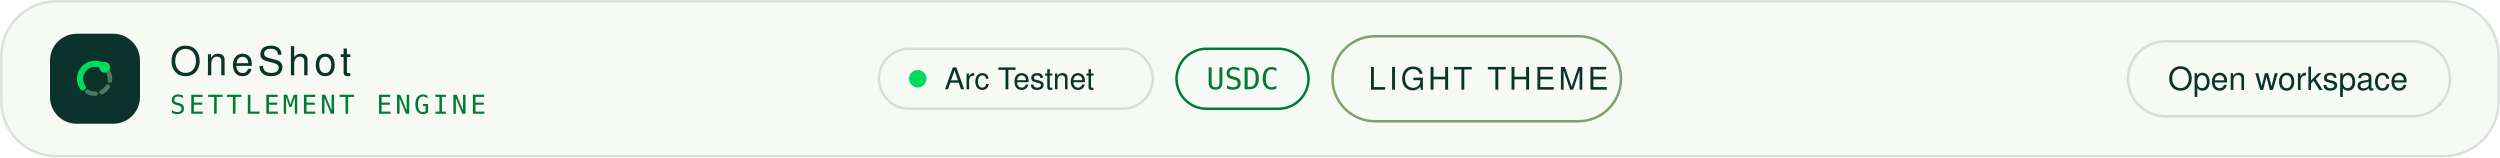
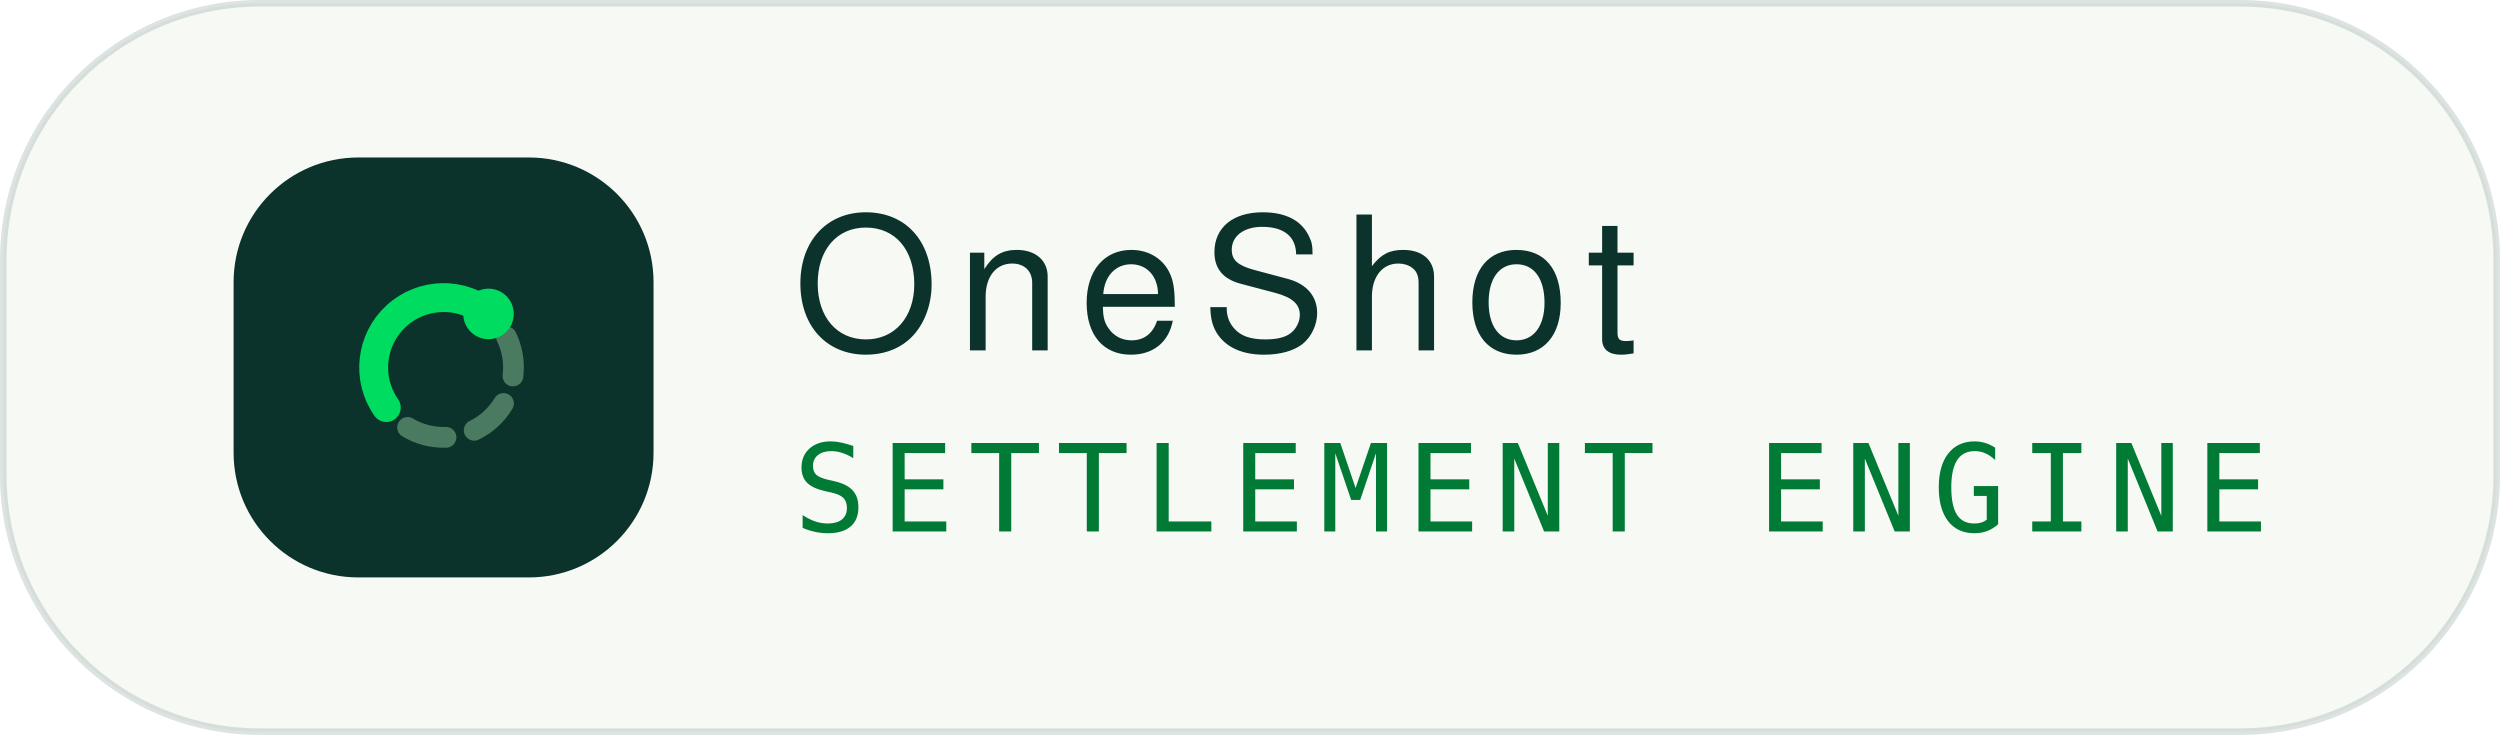
- <svg xmlns="http://www.w3.org/2000/svg" width="1000" height="63" viewBox="0 0 1000 63" role="img" aria-label="OneShot settlement engine — Arc Testnet, USDC, open workspace">
-   <rect x="0.5" y="0.5" width="999" height="62" rx="22" fill="#f7f9f4" stroke="rgba(11, 51, 44, 0.14)" />
-   <g transform="translate(20 13.5) scale(0.5625)">
+ <svg xmlns="http://www.w3.org/2000/svg" width="381" height="112" viewBox="0 0 381 112" role="img" aria-label="OneShot — settlement engine">
+   <rect x="0.5" y="0.5" width="380" height="111" rx="39.1" fill="#f7f9f4" stroke="rgba(11, 51, 44, 0.14)" />
+   <g transform="translate(35.6 24.0) scale(1)">
    <rect width="64" height="64" rx="19" fill="#0b332c" />
    <g transform="translate(10 10) scale(0.6875)">
      <path d="M45.93 25.20 A15.5 15.5 0 0 1 47.38 33.89" fill="none" stroke="#4a7a60" stroke-width="4.6" stroke-linecap="round" />
      <path d="M45.29 39.98 A15.5 15.5 0 0 1 38.79 45.93" fill="none" stroke="#4a7a60" stroke-width="4.6" stroke-linecap="round" />
      <path d="M32.54 47.49 A15.5 15.5 0 0 1 24.02 45.29" fill="none" stroke="#4a7a60" stroke-width="4.6" stroke-linecap="round" />
      <path d="M19.30 40.89 A15.5 15.5 0 0 1 41.96 20.13" fill="none" stroke="#00dc5f" stroke-width="6.4" stroke-linecap="round" />
      <circle cx="41.96" cy="20.13" r="5.6" fill="#00dc5f" />
    </g>
  </g>
-   <text x="68" y="30.1" font-family="Rubik, 'Helvetica Neue', Helvetica, Arial, sans-serif" font-size="16" font-weight="300" letter-spacing="1.6" fill="#0b332c">OneShot</text>
-   <text x="68" y="45.5" font-family="ui-monospace, SFMono-Regular, Menlo, monospace" font-size="10.4" font-weight="300" letter-spacing="1.248" fill="#007a34">SETTLEMENT ENGINE</text>
-   <g>
-     <rect x="351.6" y="19.5" width="109.5" height="24" rx="12" fill="none" stroke="rgba(11, 51, 44, 0.14)" />
-     <circle cx="367.1" cy="31.5" r="3.5" fill="#00dc5f" />
-     <text x="377.8" y="35.7" font-family="Rubik, 'Helvetica Neue', Helvetica, Arial, sans-serif" font-size="12" font-weight="300" fill="#0b332c">Arc Testnet</text>
-     <rect x="470.6" y="19.5" width="52.8" height="24" rx="12" fill="none" stroke="#007a34" />
-     <text x="482.6" y="35.7" font-family="ui-monospace, SFMono-Regular, Menlo, monospace" font-size="12" font-weight="300" fill="#007a34">USDC</text>
-     <rect x="533.0" y="14.5" width="115.4" height="34" rx="17" fill="none" stroke="#7fa070" />
-     <text x="547.4" y="35.868" font-family="Rubik, 'Helvetica Neue', Helvetica, Arial, sans-serif" font-size="12.48" font-weight="300" letter-spacing="1.248" fill="#0b332c">LIGHT THEME</text>
-   </g>
-   <rect x="851.2" y="16.5" width="128.8" height="30" rx="15" fill="none" stroke="rgba(11, 51, 44, 0.14)" />
-   <text x="867.2" y="35.98" font-family="Rubik, 'Helvetica Neue', Helvetica, Arial, sans-serif" font-size="12.8" font-weight="300" fill="#0b332c">Open workspace</text>
+   <text x="120.9" y="53.4" font-family="Rubik, 'Helvetica Neue', Helvetica, Arial, sans-serif" font-size="28.4" font-weight="300" letter-spacing="2.84" fill="#0b332c">OneShot</text>
+   <text x="120.9" y="81.0" font-family="ui-monospace, SFMono-Regular, Menlo, monospace" font-size="18.5" font-weight="300" letter-spacing="2.22" fill="#007a34">SETTLEMENT ENGINE</text>
</svg>
